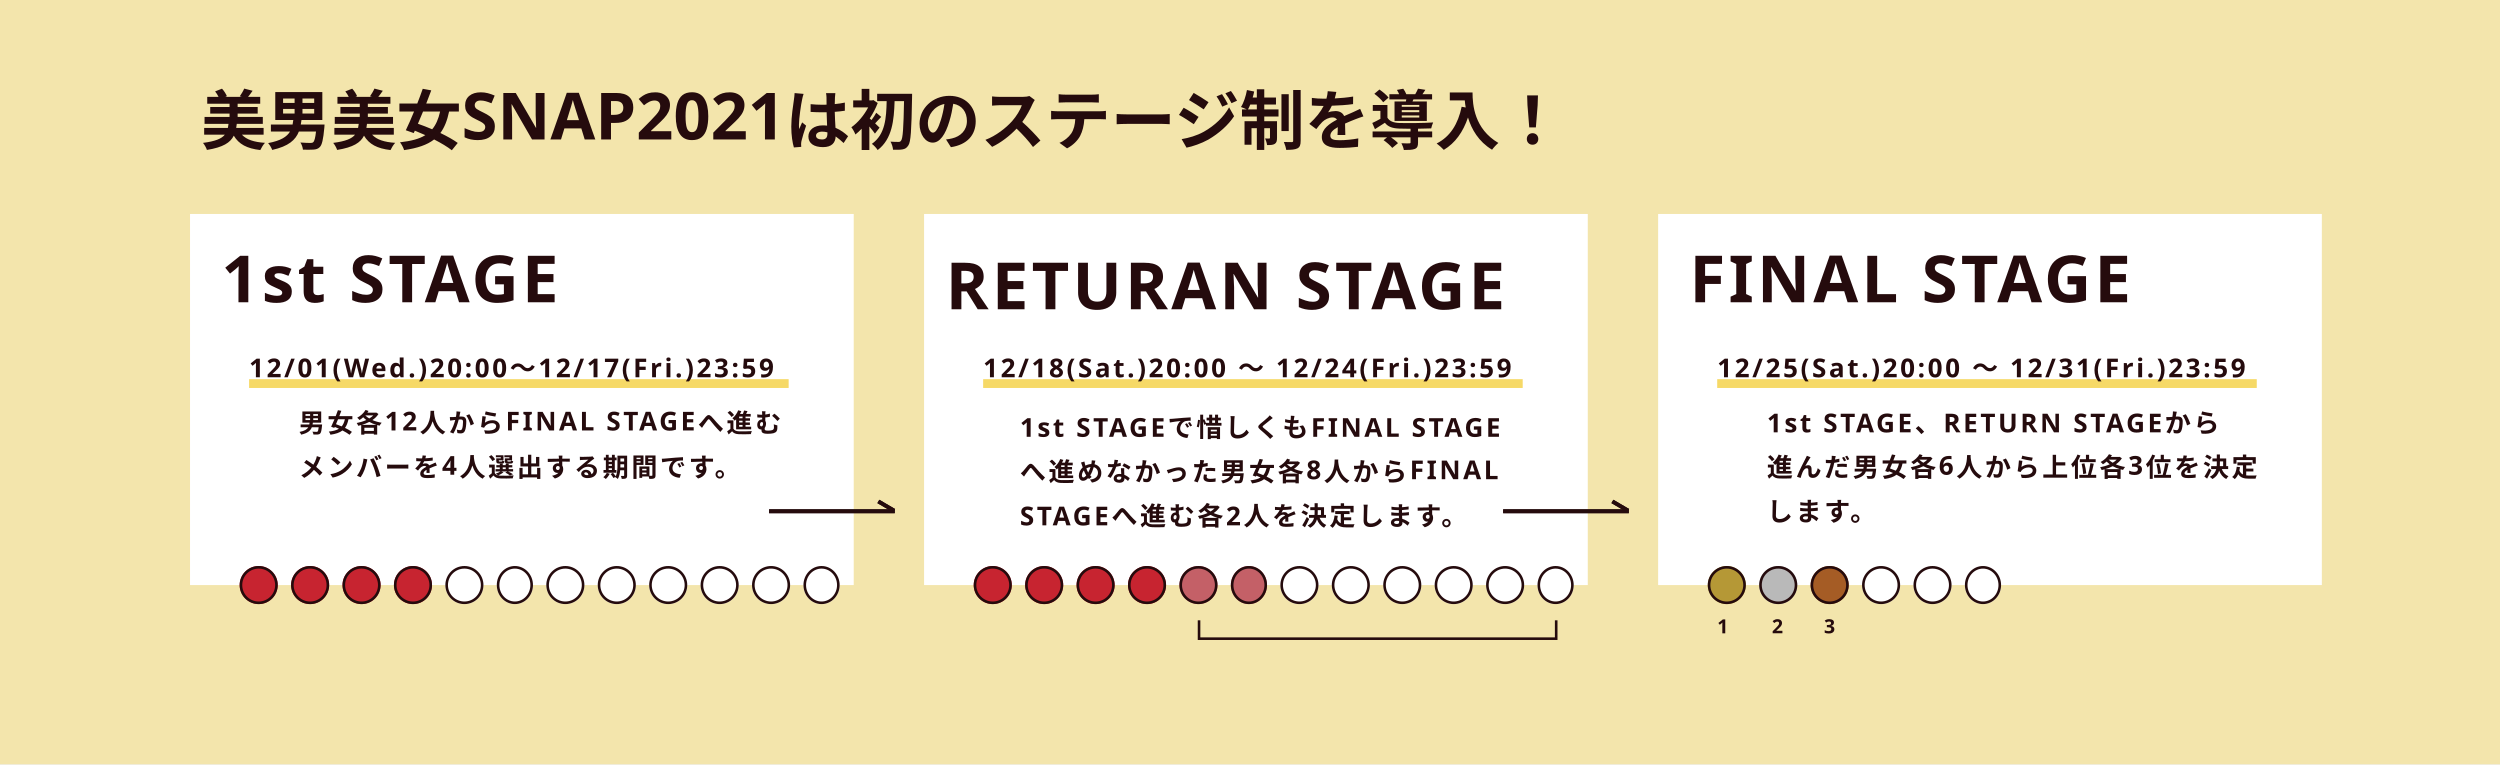
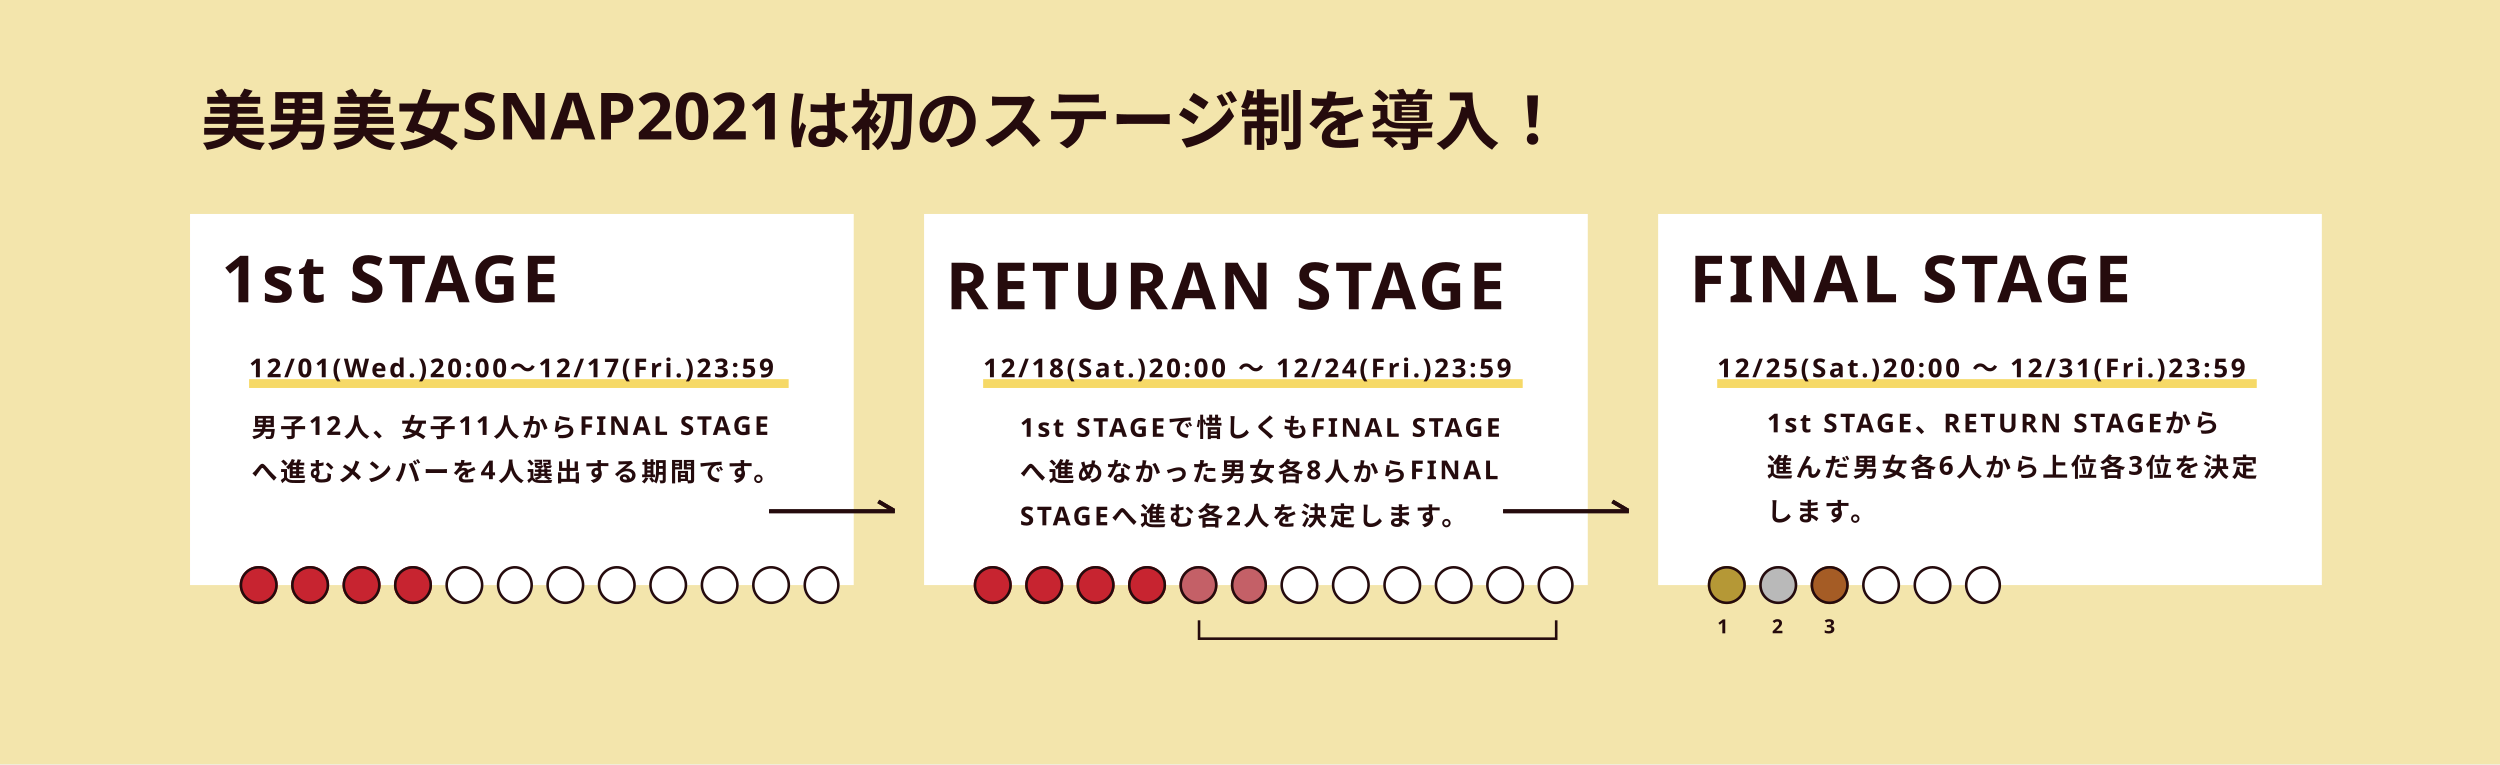
<svg xmlns="http://www.w3.org/2000/svg" width="1920" height="587" viewBox="0 0 1920 587">
  <g id="グループ_124" data-name="グループ 124" transform="translate(0 -2748)">
    <g id="グループ_123" data-name="グループ 123">
      <g id="グループ_122" data-name="グループ 122">
        <g id="グループ_121" data-name="グループ 121">
          <g id="グループ_120" data-name="グループ 120">
            <g id="グループ_119" data-name="グループ 119">
              <g id="グループ_118" data-name="グループ 118">
                <rect id="長方形_132" data-name="長方形 132" width="1920" height="587" transform="translate(0 2748)" fill="#f6d967" opacity="0.503" />
                <text id="美男美女SNAP2021は初のステージ制を導入_" data-name="美男美女SNAP2021は初のステージ制を導入！" transform="translate(154.501 2814.694)" fill="#250b0d" font-size="50" font-family="YuGo-Bold, YuGothic" font-weight="700">
                  <tspan x="0" y="44">美男美女SNAP2021は初のステージ制を導入！</tspan>
                </text>
                <rect id="長方形_150" data-name="長方形 150" width="509.722" height="284.988" transform="translate(145.938 2912.337)" fill="#fff" />
                <text id="_1st_STAGE" data-name="1st STAGE" transform="translate(170.047 2936.138)" fill="#250b0d" font-size="50" font-family="YuGo-Bold, YuGothic" font-weight="700" letter-spacing="0.05em">
                  <tspan x="0" y="44">1st STAGE</tspan>
                </text>
-                 <text id="男女各12人からFINAL_STAGEへ進むメンバーを4人選出する期間です_" data-name="男女各12人からFINAL STAGEへ進むメンバーを4人選出する期間です。 " transform="translate(229.461 3062.028)" fill="#250b0d" font-size="20" font-family="YuGo-Bold, YuGothic" font-weight="700" letter-spacing="0.1em">
-                   <tspan x="0" y="18">男女各12人からFINAL STAGEへ進む</tspan>
-                   <tspan x="0" y="52">メンバーを4人選出する期間です。</tspan>
+                 <text id="男子12人_女子11人からFINAL_STAGEへ進むメンバーを4人選出する期間です_" data-name="男子12人、女子11人からFINAL STAGEへ進むメンバーを4人選出する期間です。 " transform="translate(193.107 3065.461)" fill="#250b0d" font-size="20" font-family="YuGo-Bold, YuGothic" font-weight="700" letter-spacing="0.1em">
+                   <tspan x="0" y="18">男子12人、女子11人からFINAL STAGE</tspan>
+                   <tspan x="0" y="52">へ進むメンバーを4人選出する期間です。</tspan>
                  <tspan x="0" y="86" />
                </text>
                <g id="グループ_92" data-name="グループ 92" transform="translate(64.194 1149.697)">
                  <g id="楕円形_46" data-name="楕円形 46" transform="translate(198.847 2033)" fill="#c72430" stroke="#250b0d" stroke-width="2">
                    <circle cx="14.628" cy="14.628" r="14.628" stroke="none" />
                    <circle cx="14.628" cy="14.628" r="13.628" fill="none" />
                  </g>
                  <g id="楕円形_47" data-name="楕円形 47" transform="translate(552.856 2033)" fill="#fff" stroke="#250b0d" stroke-width="2">
                    <ellipse cx="13.897" cy="14.628" rx="13.897" ry="14.628" stroke="none" />
                    <ellipse cx="13.897" cy="14.628" rx="12.897" ry="13.628" fill="none" />
                  </g>
                  <g id="楕円形_48" data-name="楕円形 48" transform="translate(513.359 2033)" fill="#fff" stroke="#250b0d" stroke-width="2">
                    <circle cx="14.628" cy="14.628" r="14.628" stroke="none" />
                    <circle cx="14.628" cy="14.628" r="13.628" fill="none" />
                  </g>
                  <g id="楕円形_49" data-name="楕円形 49" transform="translate(473.862 2033)" fill="#fff" stroke="#250b0d" stroke-width="2">
                    <circle cx="14.628" cy="14.628" r="14.628" stroke="none" />
                    <circle cx="14.628" cy="14.628" r="13.628" fill="none" />
                  </g>
                  <g id="楕円形_50" data-name="楕円形 50" transform="translate(394.868 2033)" fill="#fff" stroke="#250b0d" stroke-width="2">
                    <circle cx="14.628" cy="14.628" r="14.628" stroke="none" />
                    <circle cx="14.628" cy="14.628" r="13.628" fill="none" />
                  </g>
                  <g id="楕円形_51" data-name="楕円形 51" transform="translate(355.371 2033)" fill="#fff" stroke="#250b0d" stroke-width="2">
                    <circle cx="14.628" cy="14.628" r="14.628" stroke="none" />
                    <circle cx="14.628" cy="14.628" r="13.628" fill="none" />
                  </g>
                  <g id="楕円形_52" data-name="楕円形 52" transform="translate(317.338 2033)" fill="#fff" stroke="#250b0d" stroke-width="2">
                    <ellipse cx="13.897" cy="14.628" rx="13.897" ry="14.628" stroke="none" />
                    <ellipse cx="13.897" cy="14.628" rx="12.897" ry="13.628" fill="none" />
                  </g>
                  <g id="楕円形_53" data-name="楕円形 53" transform="translate(238.344 2033)" fill="#c72430" stroke="#250b0d" stroke-width="2">
                    <circle cx="14.628" cy="14.628" r="14.628" stroke="none" />
                    <circle cx="14.628" cy="14.628" r="13.628" fill="none" />
                  </g>
                  <g id="楕円形_54" data-name="楕円形 54" transform="translate(434.365 2033)" fill="#fff" stroke="#250b0d" stroke-width="2">
                    <circle cx="14.628" cy="14.628" r="14.628" stroke="none" />
                    <circle cx="14.628" cy="14.628" r="13.628" fill="none" />
                  </g>
                  <g id="楕円形_55" data-name="楕円形 55" transform="translate(159.35 2033)" fill="#c72430" stroke="#250b0d" stroke-width="2">
                    <circle cx="14.628" cy="14.628" r="14.628" stroke="none" />
                    <circle cx="14.628" cy="14.628" r="13.628" fill="none" />
                  </g>
                  <g id="楕円形_56" data-name="楕円形 56" transform="translate(119.853 2033)" fill="#c72430" stroke="#250b0d" stroke-width="2">
                    <circle cx="14.628" cy="14.628" r="14.628" stroke="none" />
                    <circle cx="14.628" cy="14.628" r="13.628" fill="none" />
                  </g>
                  <g id="楕円形_57" data-name="楕円形 57" transform="translate(277.841 2033)" fill="#fff" stroke="#250b0d" stroke-width="2">
                    <circle cx="14.628" cy="14.628" r="14.628" stroke="none" />
                    <circle cx="14.628" cy="14.628" r="13.628" fill="none" />
                  </g>
                </g>
                <g id="グループ_90" data-name="グループ 90" transform="translate(590.66 3133.1)">
                  <g id="グループ_45" data-name="グループ 45" transform="translate(0 0)">
                    <path id="パス_38" data-name="パス 38" d="M0,0H96.518" transform="translate(0 7.542)" fill="none" stroke="#250b0d" stroke-width="3" />
                    <path id="パス_37" data-name="パス 37" d="M0,0,12.07,7.081" transform="translate(83.902)" fill="none" stroke="#250b0d" stroke-width="3" />
                  </g>
                  <path id="パス_38-2" data-name="パス 38" d="M0,0H96.518" transform="translate(0 7.542)" fill="none" stroke="#250b0d" stroke-width="3" />
                  <path id="パス_37-2" data-name="パス 37" d="M0,0,12.07,7.081" transform="translate(83.902 0)" fill="none" stroke="#250b0d" stroke-width="3" />
                </g>
                <path id="パス_39" data-name="パス 39" d="M1224.111,1038.509v14.106H1498.4v-14.106" transform="translate(-303.245 2185.887)" fill="none" stroke="#250b0d" stroke-width="2" />
                <g id="グループ_95" data-name="グループ 95" transform="translate(-5.878 23.989)">
                  <rect id="長方形_181" data-name="長方形 181" width="414.385" height="6.764" transform="translate(197.178 3015.209)" fill="#f6d967" />
                  <text id="_12_01_Wed._20:00_12_17_Fri._23:59" data-name="12/01(Wed.)20:00〜12/17(Fri.)23:59" transform="translate(197.178 2995.752)" fill="#250b0d" font-size="20" font-family="YuGo-Bold, YuGothic" font-weight="700" letter-spacing="0.1em">
                    <tspan x="0" y="18">12/01(Wed.)20:00〜12/17(Fri.)23:59</tspan>
                  </text>
                </g>
                <rect id="長方形_183" data-name="長方形 183" width="509.722" height="284.988" transform="translate(709.693 2912.337)" fill="#fff" />
                <text id="RETURAN_STAGE" data-name="RETURAN STAGE" transform="translate(726.286 2941.504)" fill="#250b0d" font-size="50" font-family="YuGo-Bold, YuGothic" font-weight="700" letter-spacing="0.05em">
                  <tspan x="0" y="44">RETURAN STAGE</tspan>
                </text>
                <text id="_1st_STAGEで惜しくもFINAL_STAGEへ進めなかった男女各8人からFINAL_STAGEへ進む各2人を決定します_" data-name="1st STAGEで惜しくもFINAL STAGEへ進めなかった男女各8人からFINAL STAGEへ進む各2人を決定します。 " transform="translate(783.259 3065.461)" fill="#250b0d" font-size="20" font-family="YuGo-Bold, YuGothic" font-weight="700" letter-spacing="0.1em">
                  <tspan x="0" y="18">1st STAGEで惜しくもFINAL STAGE</tspan>
                  <tspan x="0" y="52">へ進めなかった男女各8人からFINAL </tspan>
                  <tspan x="0" y="86">STAGEへ進む各2人を決定します。</tspan>
                </text>
                <g id="グループ_96" data-name="グループ 96" transform="translate(627.949 1149.697)">
                  <g id="楕円形_46-2" data-name="楕円形 46" transform="translate(198.847 2033)" fill="#c72430" stroke="#250b0d" stroke-width="2">
                    <circle cx="14.628" cy="14.628" r="14.628" stroke="none" />
                    <circle cx="14.628" cy="14.628" r="13.628" fill="none" />
                  </g>
                  <g id="楕円形_47-2" data-name="楕円形 47" transform="translate(552.856 2033)" fill="#fff" stroke="#250b0d" stroke-width="2">
                    <ellipse cx="13.897" cy="14.628" rx="13.897" ry="14.628" stroke="none" />
                    <ellipse cx="13.897" cy="14.628" rx="12.897" ry="13.628" fill="none" />
                  </g>
                  <g id="楕円形_48-2" data-name="楕円形 48" transform="translate(513.359 2033)" fill="#fff" stroke="#250b0d" stroke-width="2">
                    <circle cx="14.628" cy="14.628" r="14.628" stroke="none" />
                    <circle cx="14.628" cy="14.628" r="13.628" fill="none" />
                  </g>
                  <g id="楕円形_49-2" data-name="楕円形 49" transform="translate(473.862 2033)" fill="#fff" stroke="#250b0d" stroke-width="2">
                    <circle cx="14.628" cy="14.628" r="14.628" stroke="none" />
                    <circle cx="14.628" cy="14.628" r="13.628" fill="none" />
                  </g>
                  <g id="楕円形_50-2" data-name="楕円形 50" transform="translate(394.868 2033)" fill="#fff" stroke="#250b0d" stroke-width="2">
                    <circle cx="14.628" cy="14.628" r="14.628" stroke="none" />
                    <circle cx="14.628" cy="14.628" r="13.628" fill="none" />
                  </g>
                  <g id="楕円形_51-2" data-name="楕円形 51" transform="translate(355.371 2033)" fill="#fff" stroke="#250b0d" stroke-width="2">
                    <circle cx="14.628" cy="14.628" r="14.628" stroke="none" />
                    <circle cx="14.628" cy="14.628" r="13.628" fill="none" />
                  </g>
                  <g id="楕円形_52-2" data-name="楕円形 52" transform="translate(317.338 2033)" fill="#c46067" stroke="#250b0d" stroke-width="2">
                    <ellipse cx="13.897" cy="14.628" rx="13.897" ry="14.628" stroke="none" />
                    <ellipse cx="13.897" cy="14.628" rx="12.897" ry="13.628" fill="none" />
                  </g>
                  <g id="楕円形_53-2" data-name="楕円形 53" transform="translate(238.344 2033)" fill="#c72430" stroke="#250b0d" stroke-width="2">
                    <circle cx="14.628" cy="14.628" r="14.628" stroke="none" />
                    <circle cx="14.628" cy="14.628" r="13.628" fill="none" />
                  </g>
                  <g id="楕円形_54-2" data-name="楕円形 54" transform="translate(434.365 2033)" fill="#fff" stroke="#250b0d" stroke-width="2">
                    <circle cx="14.628" cy="14.628" r="14.628" stroke="none" />
                    <circle cx="14.628" cy="14.628" r="13.628" fill="none" />
                  </g>
                  <g id="楕円形_55-2" data-name="楕円形 55" transform="translate(159.35 2033)" fill="#c72430" stroke="#250b0d" stroke-width="2">
                    <circle cx="14.628" cy="14.628" r="14.628" stroke="none" />
                    <circle cx="14.628" cy="14.628" r="13.628" fill="none" />
                  </g>
                  <g id="楕円形_56-2" data-name="楕円形 56" transform="translate(119.853 2033)" fill="#c72430" stroke="#250b0d" stroke-width="2">
                    <circle cx="14.628" cy="14.628" r="14.628" stroke="none" />
                    <circle cx="14.628" cy="14.628" r="13.628" fill="none" />
                  </g>
                  <g id="楕円形_57-2" data-name="楕円形 57" transform="translate(277.841 2033)" fill="#c46067" stroke="#250b0d" stroke-width="2">
                    <circle cx="14.628" cy="14.628" r="14.628" stroke="none" />
                    <circle cx="14.628" cy="14.628" r="13.628" fill="none" />
                  </g>
                </g>
                <g id="グループ_97" data-name="グループ 97" transform="translate(1154.415 3133.1)">
                  <g id="グループ_45-2" data-name="グループ 45" transform="translate(0 0)">
                    <path id="パス_38-3" data-name="パス 38" d="M0,0H96.518" transform="translate(0 7.542)" fill="none" stroke="#250b0d" stroke-width="3" />
                    <path id="パス_37-3" data-name="パス 37" d="M0,0,12.07,7.081" transform="translate(83.902)" fill="none" stroke="#250b0d" stroke-width="3" />
                  </g>
                  <path id="パス_38-4" data-name="パス 38" d="M0,0H96.518" transform="translate(0 7.542)" fill="none" stroke="#250b0d" stroke-width="3" />
                  <path id="パス_37-4" data-name="パス 37" d="M0,0,12.07,7.081" transform="translate(83.902 0)" fill="none" stroke="#250b0d" stroke-width="3" />
                </g>
                <g id="グループ_98" data-name="グループ 98" transform="translate(557.877 23.989)">
                  <rect id="長方形_181-2" data-name="長方形 181" width="414.385" height="6.764" transform="translate(197.178 3015.209)" fill="#f6d967" />
                  <text id="_12_18_Sat._20:00_12_24_Fri._23:59" data-name="12/18(Sat.)20:00 ～ 12/24(Fri.)23:59" transform="translate(197.178 2995.752)" fill="#250b0d" font-size="20" font-family="YuGo-Bold, YuGothic" font-weight="700" letter-spacing="0.1em">
                    <tspan x="0" y="18">12/18(Sat.)20:00 ～ 12/24(Fri.)23:59</tspan>
                  </text>
                </g>
                <rect id="長方形_184" data-name="長方形 184" width="509.722" height="284.988" transform="translate(1273.448 2912.337)" fill="#fff" />
                <text id="FINAL_STAGE" data-name="FINAL STAGE" transform="translate(1297.557 2936.138)" fill="#250b0d" font-size="50" font-family="YuGo-Bold, YuGothic" font-weight="700" letter-spacing="0.05em">
                  <tspan x="0" y="44">FINAL STAGE</tspan>
                </text>
                <text id="_1st_STAGE_RETURN_STAGEから進んだ男女各6人から上位各3位を決定します_" data-name="1st STAGE、RETURN STAGEから進んだ男女各6人から上位各3位を決定します。 " transform="translate(1356.971 3062.028)" fill="#250b0d" font-size="20" font-family="YuGo-Bold, YuGothic" font-weight="700" letter-spacing="0.1em">
                  <tspan x="0" y="18">1st STAGE、RETURN STAGEから</tspan>
                  <tspan x="0" y="52">進んだ男女各6人から上位各3位を決定</tspan>
                  <tspan x="0" y="86">します。</tspan>
                </text>
                <g id="グループ_99" data-name="グループ 99" transform="translate(1191.704 1149.697)">
                  <g id="楕円形_46-3" data-name="楕円形 46" transform="translate(198.847 2033)" fill="#a55c25" stroke="#250b0d" stroke-width="2">
                    <circle cx="14.628" cy="14.628" r="14.628" stroke="none" />
                    <circle cx="14.628" cy="14.628" r="13.628" fill="none" />
                  </g>
                  <g id="楕円形_52-3" data-name="楕円形 52" transform="translate(317.338 2033)" fill="#fff" stroke="#250b0d" stroke-width="2">
                    <ellipse cx="13.897" cy="14.628" rx="13.897" ry="14.628" stroke="none" />
                    <ellipse cx="13.897" cy="14.628" rx="12.897" ry="13.628" fill="none" />
                  </g>
                  <g id="楕円形_53-3" data-name="楕円形 53" transform="translate(238.344 2033)" fill="#fff" stroke="#250b0d" stroke-width="2">
                    <circle cx="14.628" cy="14.628" r="14.628" stroke="none" />
                    <circle cx="14.628" cy="14.628" r="13.628" fill="none" />
                  </g>
                  <g id="楕円形_55-3" data-name="楕円形 55" transform="translate(159.35 2033)" fill="#b9b9b9" stroke="#250b0d" stroke-width="2">
                    <circle cx="14.628" cy="14.628" r="14.628" stroke="none" />
                    <circle cx="14.628" cy="14.628" r="13.628" fill="none" />
                  </g>
                  <g id="楕円形_56-3" data-name="楕円形 56" transform="translate(119.853 2033)" fill="#b59836" stroke="#250b0d" stroke-width="2">
                    <circle cx="14.628" cy="14.628" r="14.628" stroke="none" />
                    <circle cx="14.628" cy="14.628" r="13.628" fill="none" />
                  </g>
                  <g id="楕円形_57-3" data-name="楕円形 57" transform="translate(277.841 2033)" fill="#fff" stroke="#250b0d" stroke-width="2">
                    <circle cx="14.628" cy="14.628" r="14.628" stroke="none" />
                    <circle cx="14.628" cy="14.628" r="13.628" fill="none" />
                  </g>
                </g>
                <g id="グループ_101" data-name="グループ 101" transform="translate(1121.632 23.989)">
                  <rect id="長方形_181-3" data-name="長方形 181" width="414.385" height="6.764" transform="translate(197.178 3015.209)" fill="#f6d967" />
                  <text id="_12_25_Sat._20:00_12_31_Fri._23:59" data-name="12/25(Sat.)20:00 ～ 12/31(Fri.)23:59" transform="translate(197.178 2995.752)" fill="#250b0d" font-size="20" font-family="YuGo-Bold, YuGothic" font-weight="700" letter-spacing="0.1em">
                    <tspan x="0" y="18">12/25(Sat.)20:00 ～ 12/31(Fri.)23:59</tspan>
                  </text>
                </g>
                <text id="_1" data-name="1" transform="translate(1318.81 3221.416)" fill="#250b0d" font-size="15" font-family="YuGo-Bold, YuGothic" font-weight="700">
                  <tspan x="0" y="13">1</tspan>
                </text>
                <text id="_2" data-name="2" transform="translate(1360.81 3221.369)" fill="#250b0d" font-size="15" font-family="YuGo-Bold, YuGothic" font-weight="700">
                  <tspan x="0" y="13">2</tspan>
                </text>
                <text id="_3" data-name="3" transform="translate(1400.81 3221.369)" fill="#250b0d" font-size="15" font-family="YuGo-Bold, YuGothic" font-weight="700">
                  <tspan x="0" y="13">3</tspan>
                </text>
              </g>
            </g>
          </g>
        </g>
      </g>
    </g>
  </g>
</svg>
